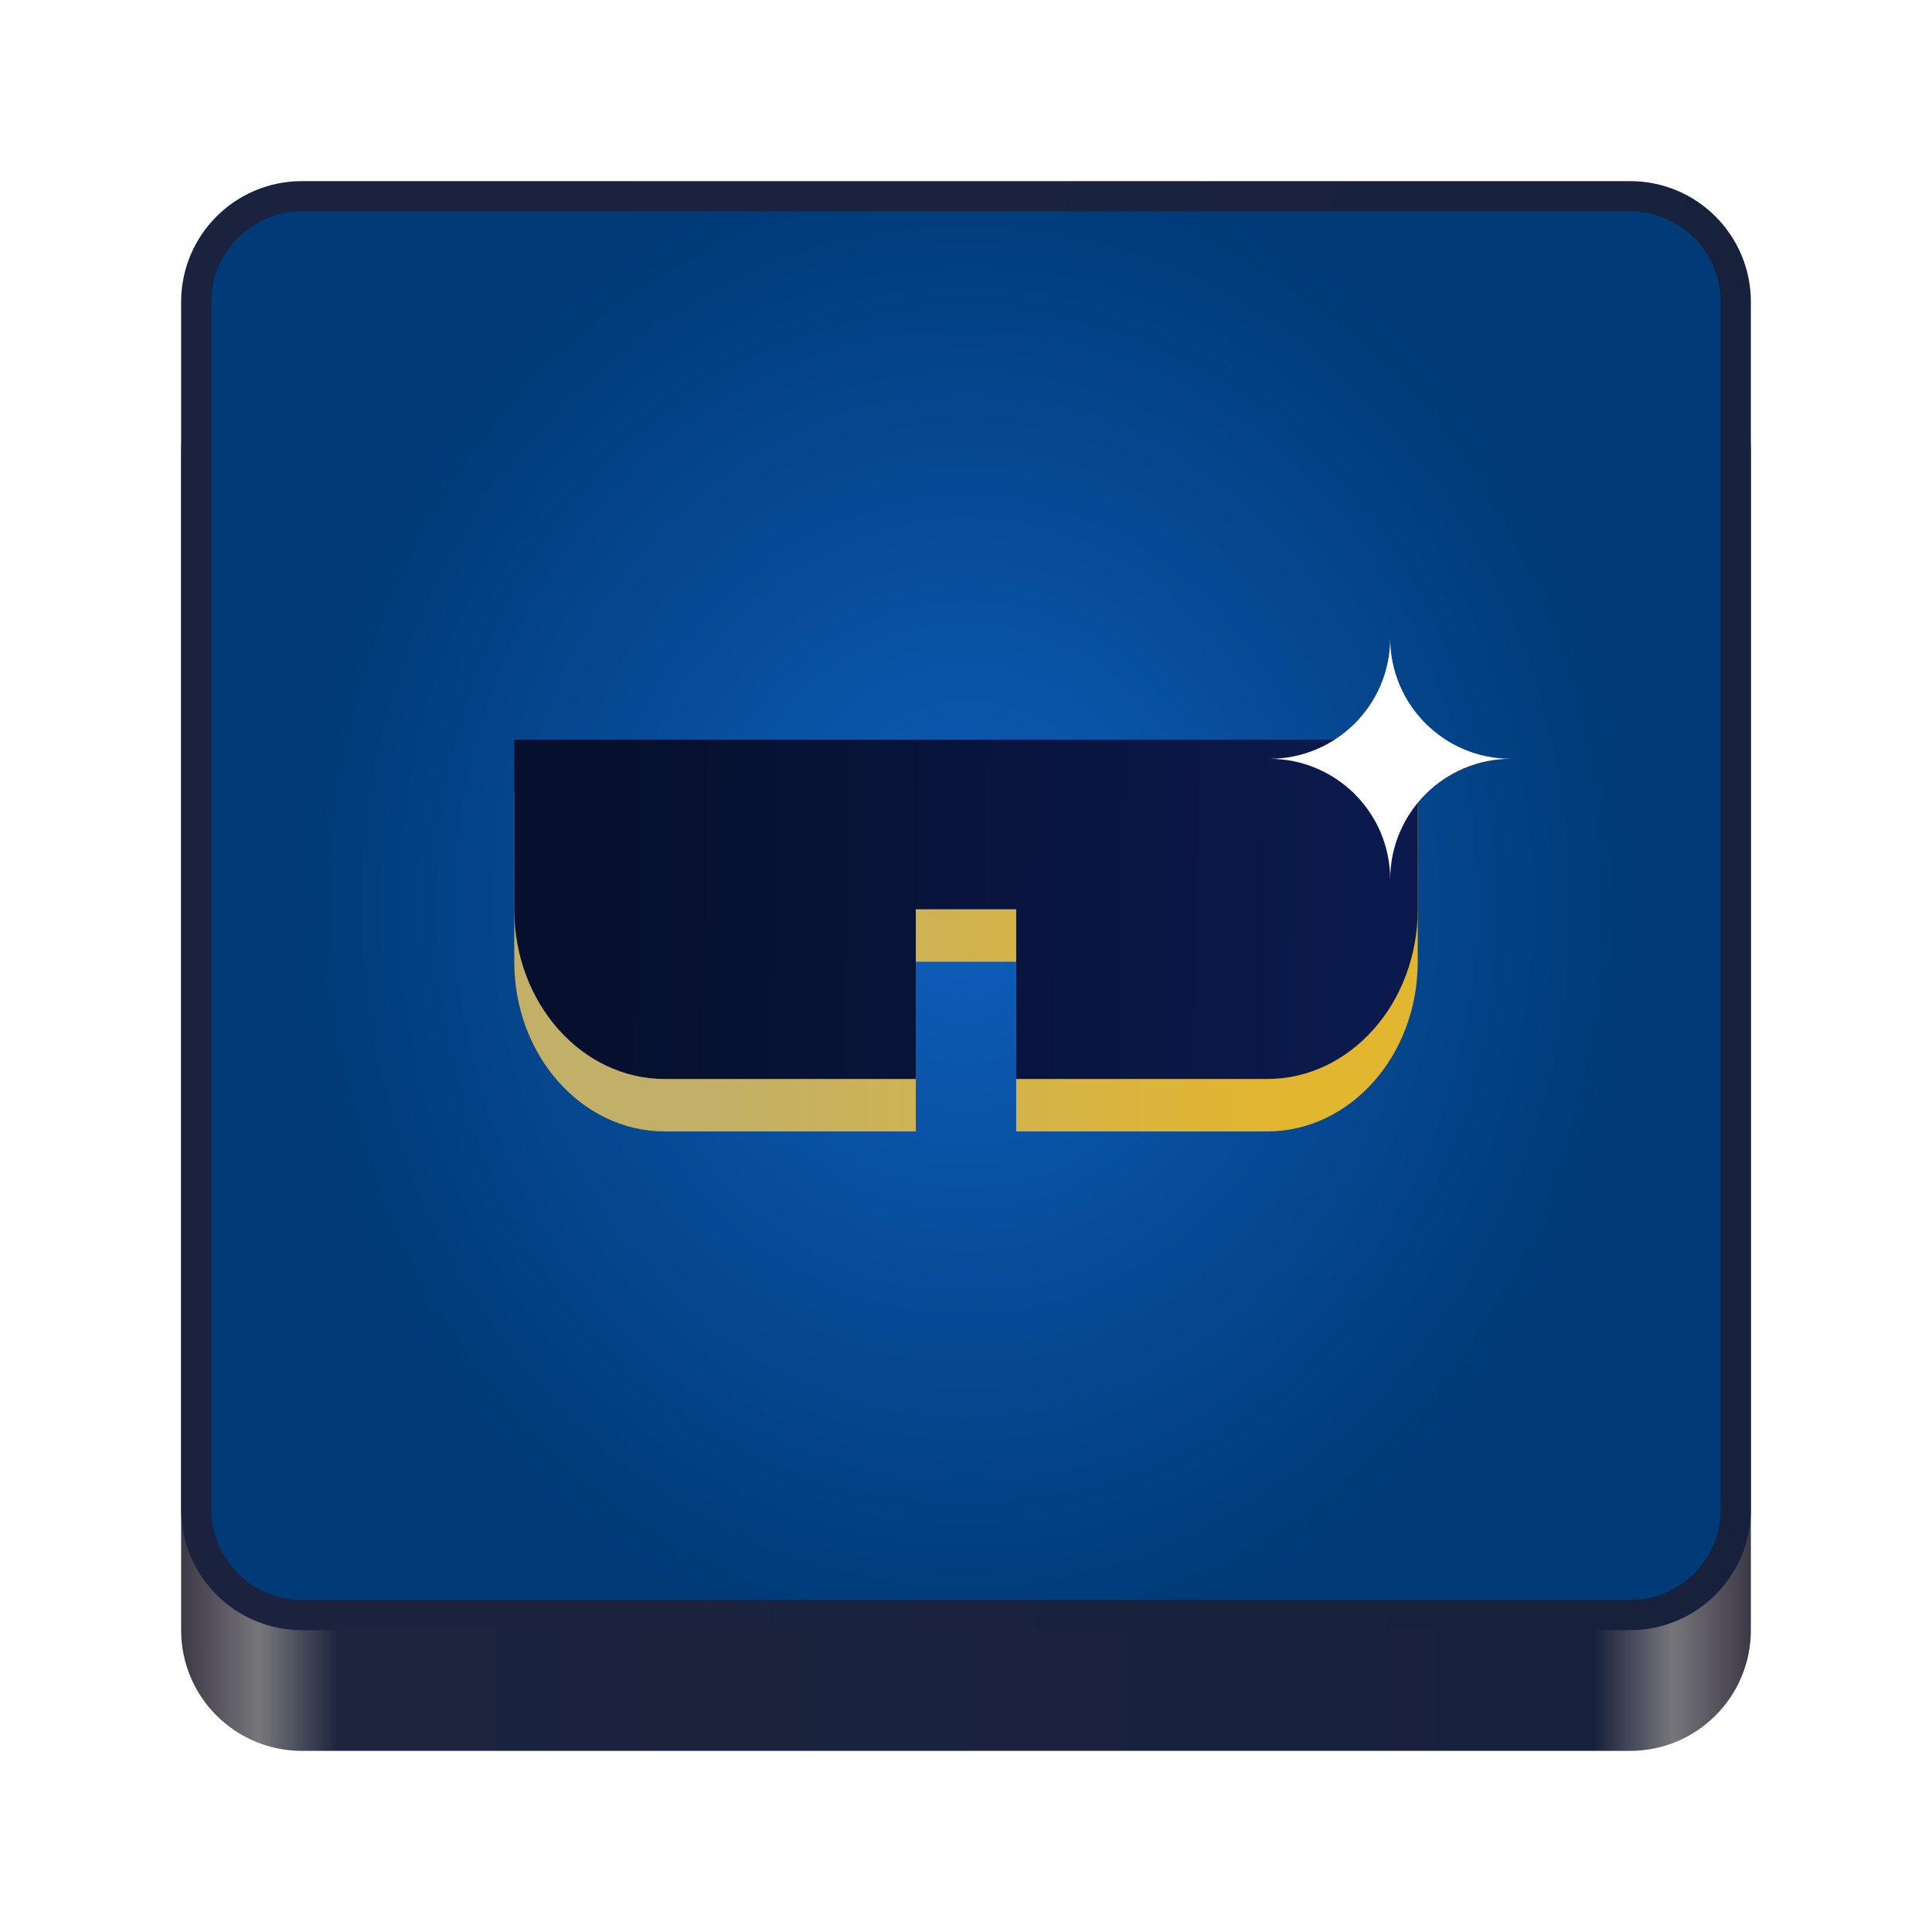
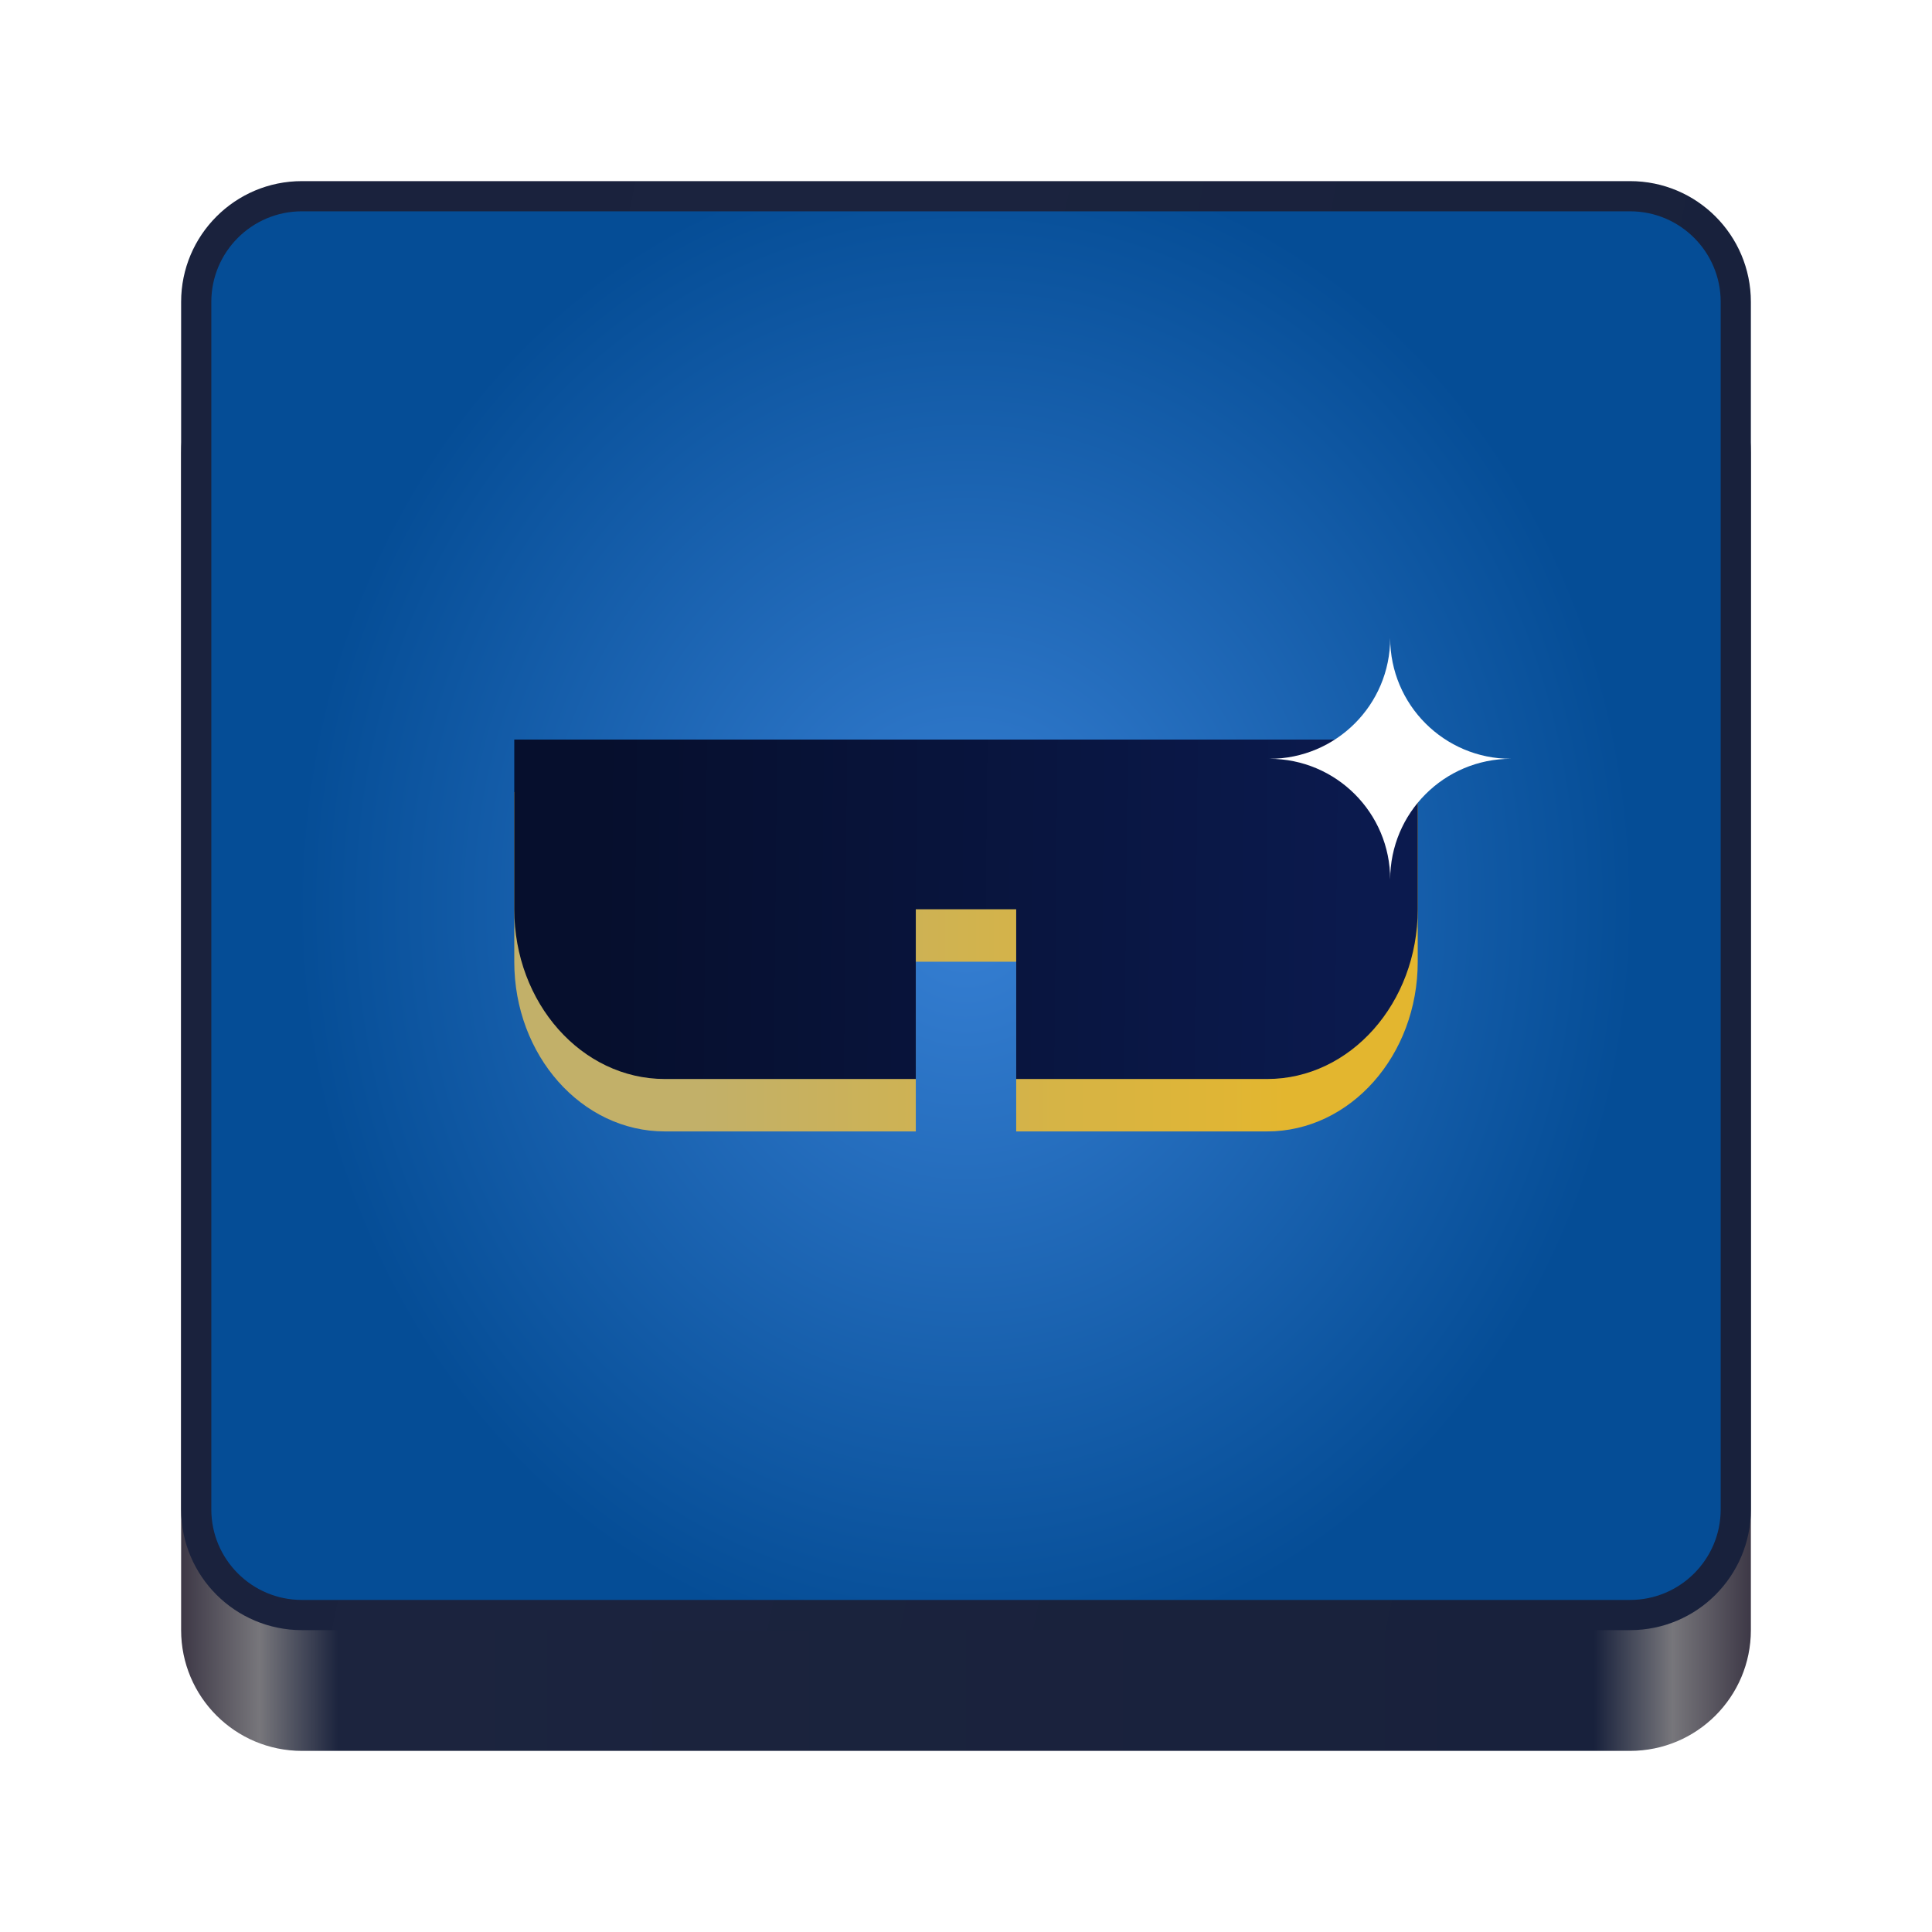
<svg xmlns="http://www.w3.org/2000/svg" xmlns:ns1="https://boxy-svg.com" height="128px" viewBox="0 0 128 128" width="128px">
  <defs>
    <radialGradient gradientUnits="userSpaceOnUse" cx="64" cy="60" r="50" id="gradient-2" gradientTransform="matrix(0.887471, 0.004686, -0.00528, 0.999986, 7.518615, -0.299049)">
-       <stop offset="0" style="stop-color: rgb(14, 94, 187);" />
-       <stop offset="1" style="stop-color: rgb(0, 58, 119);" />
+       <stop offset="0" style="stop-color: rgb(55, 128, 212);" />
+       <stop offset="1" style="stop-color: rgb(5, 77, 150);" />
    </radialGradient>
    <linearGradient gradientUnits="userSpaceOnUse" x1="0" y1="-2.267" x2="0" y2="3.733" id="gradient-0" gradientTransform="matrix(-0.009142, 0.887232, -2.560409, -0.02077, 2.285055, -0.667464)" spreadMethod="pad">
      <stop offset="0" style="stop-color: rgb(11, 26, 78);" />
      <stop offset="1" style="stop-color: rgb(2.284% 5.982% 17.582%)" />
    </linearGradient>
    <linearGradient gradientUnits="userSpaceOnUse" x1="0" y1="-2" x2="0" y2="4" id="gradient-3" gradientTransform="matrix(0.000755, -0.887267, 1.942026, 0.0013, -1.38541, 0.438924)">
      <stop offset="0" style="stop-color: rgb(194, 176, 105);" />
      <stop offset="1" style="stop-color: rgb(227, 182, 47);" />
    </linearGradient>
    <radialGradient gradientUnits="userSpaceOnUse" cx="145.435" cy="57.514" r="5.5" id="gradient-1" gradientTransform="matrix(1.454546, 0, 0, 1.454546, -119.4386, -33.38401)">
      <stop offset="0" style="stop-color: rgb(255, 255, 255);" />
      <stop offset="1" style="stop-color: rgb(255, 255, 255);" />
    </radialGradient>
  </defs>
  <linearGradient id="a" gradientUnits="userSpaceOnUse" x1="12" x2="116" y1="64" y2="64">
    <stop offset="0" stop-color="#3d3846" />
    <stop offset="0.05" stop-color="#77767b" />
    <stop offset="0.1" style="stop-color: rgb(28, 36, 62);" />
    <stop offset="0.9" style="stop-color: rgb(24, 33, 60);" />
    <stop offset="0.95" stop-color="#77767b" />
    <stop offset="1" stop-color="#3d3846" />
  </linearGradient>
  <linearGradient id="b" gradientUnits="userSpaceOnUse" x1="12" x2="112.041" y1="60" y2="80.988">
    <stop offset="0" style="stop-color: rgb(26, 34, 61);" />
    <stop offset="0.384" style="stop-color: rgb(27, 35, 62);" />
    <stop offset="0.721" style="stop-color: rgb(25, 34, 60);" />
    <stop offset="1" style="stop-color: rgb(24, 33, 60);" />
  </linearGradient>
  <path d="m 20 22 h 88 c 4.418 0 8 3.582 8 8 v 78 c 0 4.418 -3.582 8 -8 8 h -88 c -4.418 0 -8 -3.582 -8 -8 v -78 c 0 -4.418 3.582 -8 8 -8 z m 0 0" fill="url(#a)" />
  <path d="m 20 12 h 88 c 4.418 0 8 3.582 8 8 v 80 c 0 4.418 -3.582 8 -8 8 h -88 c -4.418 0 -8 -3.582 -8 -8 v -80 c 0 -4.418 3.582 -8 8 -8 z m 0 0" fill="url(#b)" />
  <path d="m 20 14 h 88 c 3.312 0 6 2.688 6 6 v 80 c 0 3.312 -2.688 6 -6 6 h -88 c -3.312 0 -6 -2.688 -6 -6 v -80 c 0 -3.312 2.688 -6 6 -6 z m 0 0" style="paint-order: stroke; fill: url(&quot;#gradient-2&quot;);" />
  <g id="svg1" transform="matrix(1.781442, 0, 0, 2.044286, 120.0849, -71.56977)" style="">
    <g id="layer1" transform="matrix(1, 0, 0, 1, 25.63736, -85.62053)" />
    <g style="" transform="matrix(0.144827, 0, 0, 0.142241, 33.69799, 40.2766)">
      <g transform="matrix(12.88892, 0, 0, 12.88892, -450.0601, 169.2036)" style="">
        <path d="M -9 -2 H 9 V 1 A 3 3 0 0 1 6 4 H 1 V 1 H -1 V 4 H -6 A 3 3 0 0 1 -9 1 Z" style="fill: url(&quot;#gradient-3&quot;);" />
      </g>
    </g>
    <g style="" transform="matrix(0.822505, 0, 0, 0.733861, -85.02569, 14.95406)" />
    <g id="svg11300" style="" transform="matrix(0.271662, 0, 0, 0.244248, 75.74046, 69.21566)">
      <g transform="matrix(1, 0, 0, 1, 526.087, -183.8398)" id="g49" style="display:inline;enable-background:new">
        <g style="stroke-width:0.905" transform="matrix(1.222222,0,0,1,-268.1282,-10.2112)" id="g43" />
        <g id="g48" transform="translate(0,2)">
          <g id="g44" transform="matrix(0.8,0,0,0.8,-457.2,35.6)" style="fill:#5e5c64;stroke-width:1.25" />
          <g id="g45" transform="matrix(0.8,0,0,0.8,-457.2,35.6)" style="fill:#5e5c64;stroke-width:1.25" />
          <g style="fill:#c0bfbc;stroke-width:1.25" transform="matrix(0.8,0,0,0.8,-457.2,28.4)" id="g47" />
        </g>
      </g>
    </g>
  </g>
  <g id="group-1" transform="matrix(1.781442, 0, 0, 2.044286, 120.0849, -74.04241)" style="">
    <g id="group-2" transform="matrix(1, 0, 0, 1, 25.63736, -85.62053)" />
    <g style="" transform="matrix(0.144827, 0, 0, 0.142241, 33.69799, 40.2766)">
      <g transform="matrix(12.88892, 0, 0, 12.88892, -450.0601, 169.2036)" style="">
        <path d="M -9 -2.267 L 9 -2.267 L 9 0.733 C 9 2.39 7.657 3.733 6 3.733 L 1 3.733 L 1 0.733 L -1 0.733 L -1 3.733 L -6 3.733 C -7.657 3.733 -9 2.39 -9 0.733 L -9 -2.267 Z" style="fill: url(&quot;#gradient-0&quot;); fill-rule: nonzero; paint-order: fill;" />
      </g>
    </g>
    <g style="" transform="matrix(0.822505, 0, 0, 0.733861, -85.02569, 14.95406)" />
    <g id="group-3" style="" transform="matrix(0.271662, 0, 0, 0.244248, 75.74046, 69.21566)">
      <g transform="matrix(1, 0, 0, 1, 526.087, -183.8398)" id="group-4" style="display:inline;enable-background:new">
        <g style="stroke-width:0.905" transform="matrix(1.222222,0,0,1,-268.1282,-10.2112)" id="group-5" />
        <g id="group-6" transform="translate(0,2)">
          <g id="group-7" transform="matrix(0.8,0,0,0.8,-457.2,35.6)" style="fill:#5e5c64;stroke-width:1.25" />
          <g id="group-8" transform="matrix(0.8,0,0,0.8,-457.2,35.6)" style="fill:#5e5c64;stroke-width:1.25" />
          <g style="fill:#c0bfbc;stroke-width:1.25" transform="matrix(0.8,0,0,0.8,-457.2,28.4)" id="group-9" />
        </g>
      </g>
    </g>
  </g>
  <path style="fill: url(&quot;#gradient-1&quot;);" d="M 92.103 42.273 H 92.103 A 8 8 0 0 0 100.103 50.273 V 50.273 A 8 8 0 0 0 92.103 58.273 H 92.103 A 8 8 0 0 0 84.103 50.273 V 50.273 A 8 8 0 0 0 92.103 42.273 Z" ns1:shape="rect 84.103 42.273 16 16 2 13 13 2@5d6c2290" />
</svg>
